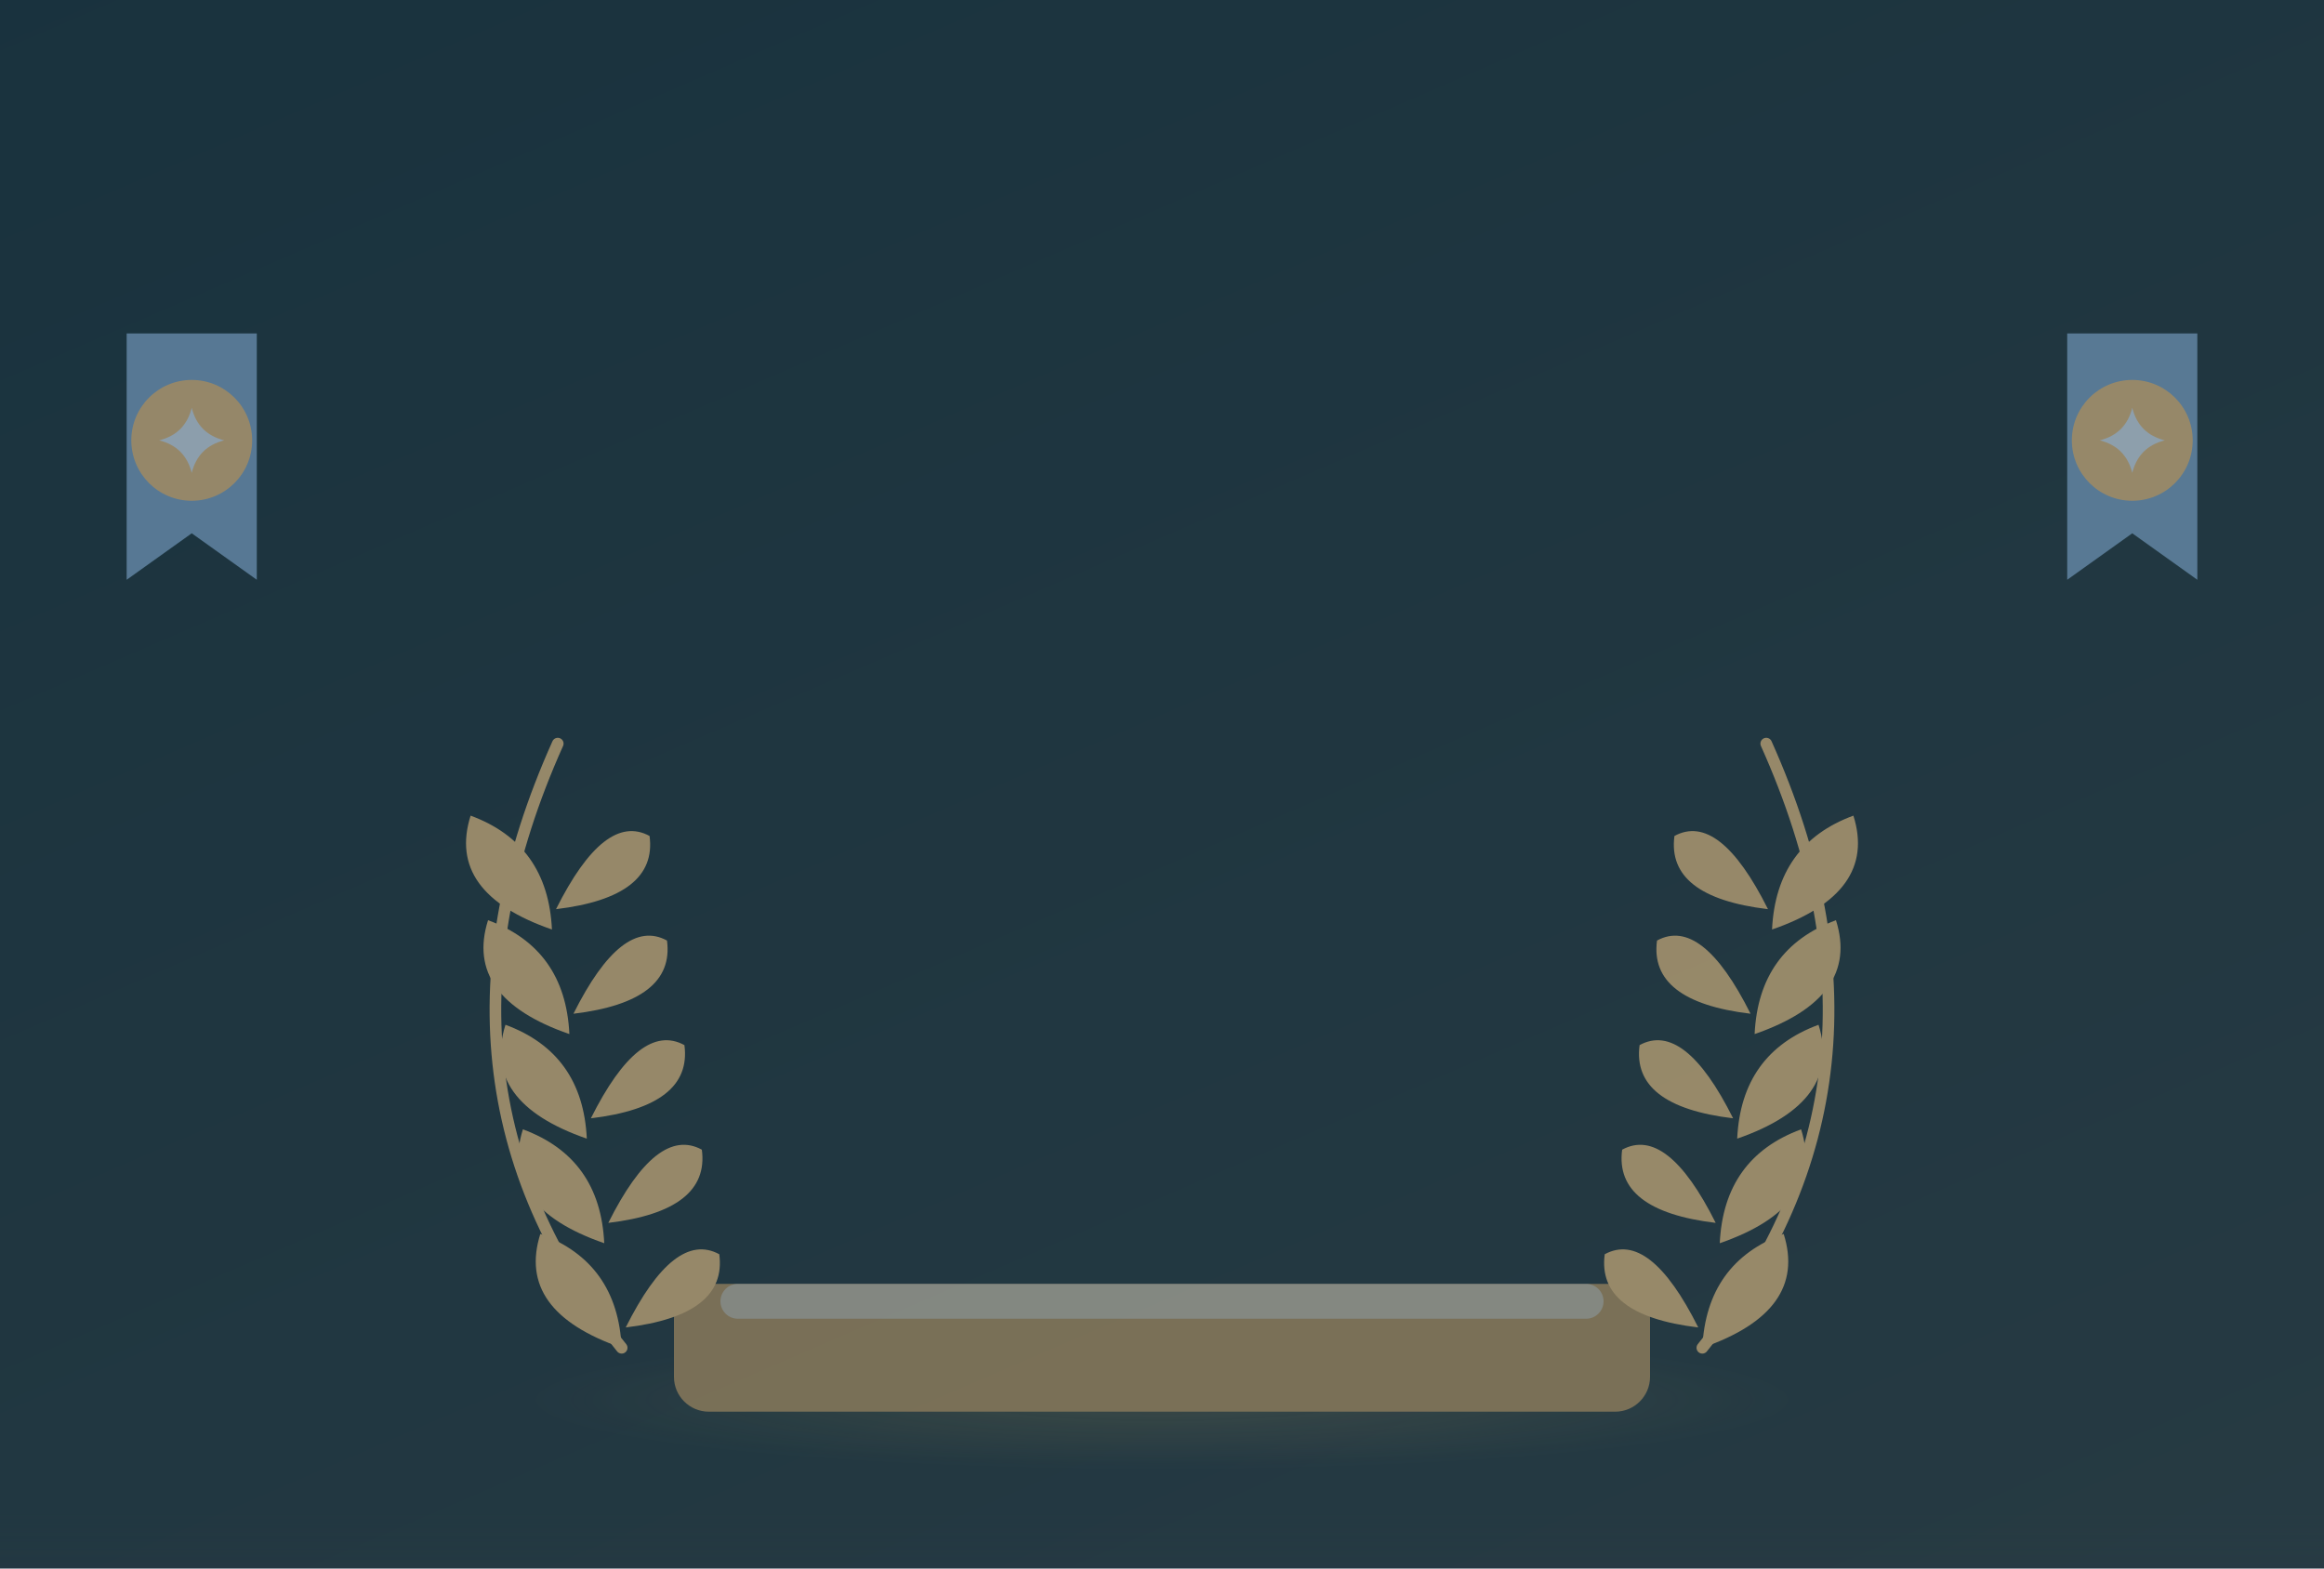
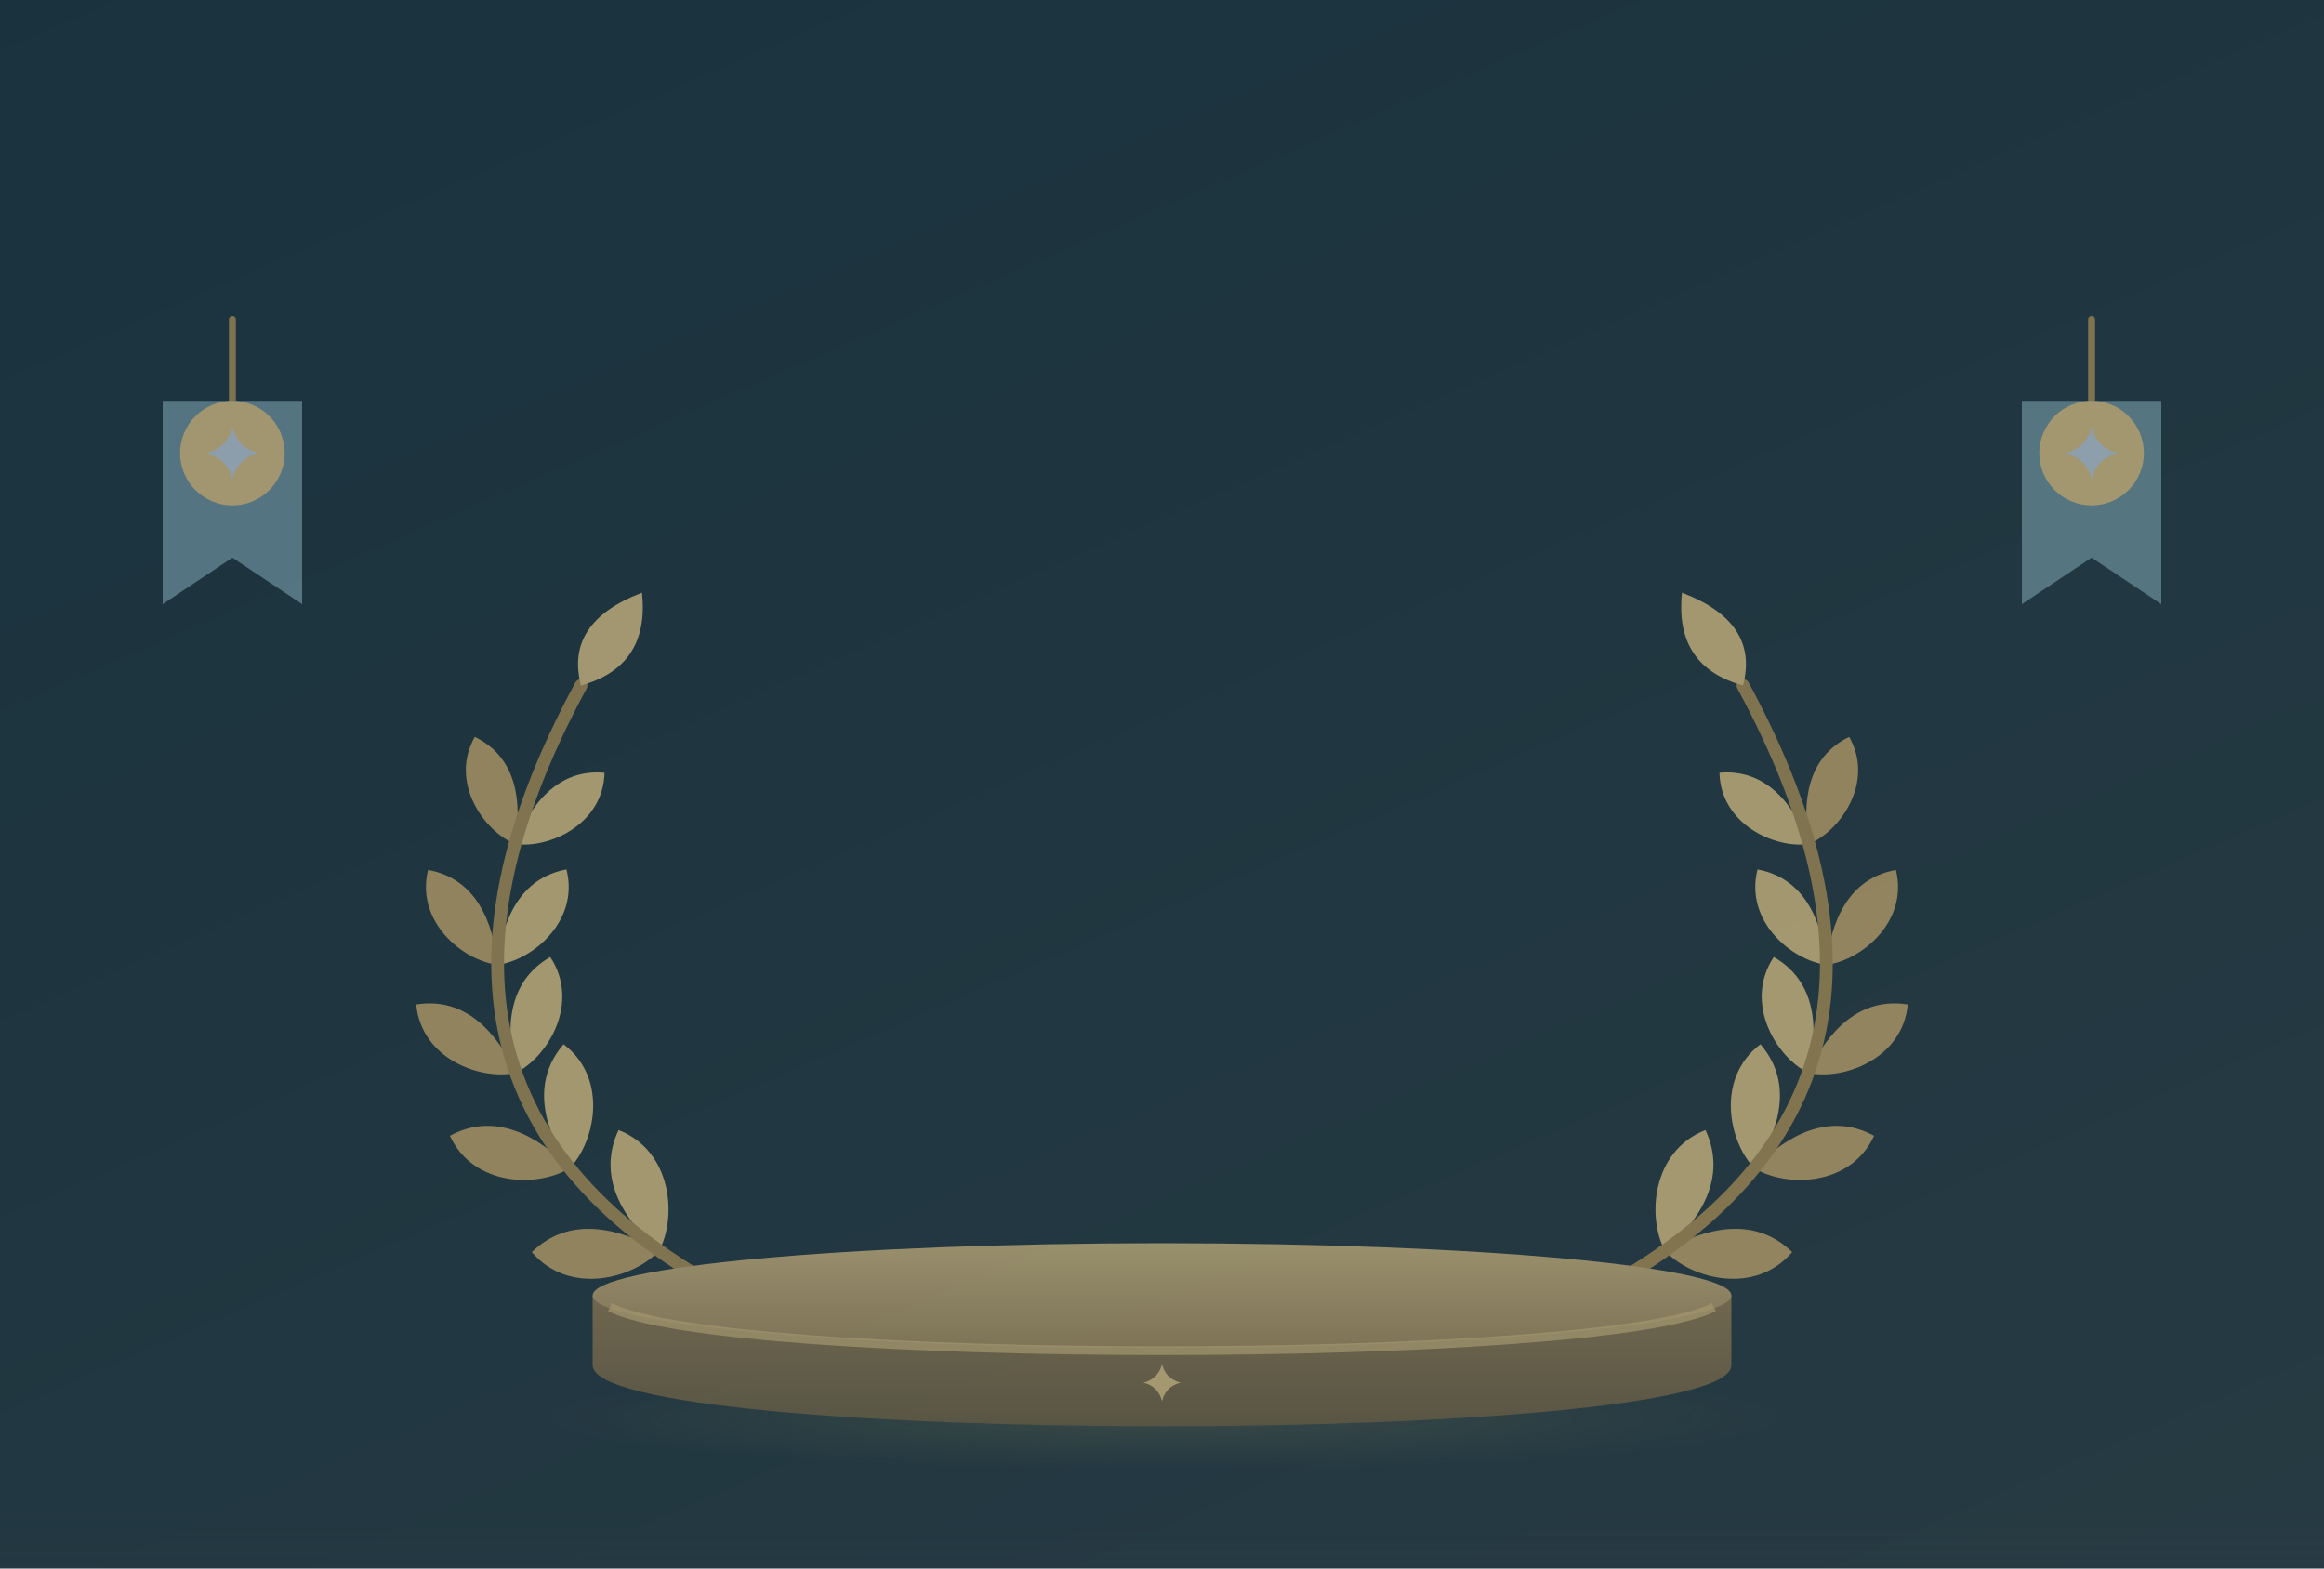
<svg xmlns="http://www.w3.org/2000/svg" viewBox="0 70 400 270" preserveAspectRatio="xMidYMid slice" aria-hidden="true" color="">
  <defs>
    <linearGradient id="world-_r_v_-champion-n-base" x2=".2" y2="1">
      <stop stop-color="#17313d" />
      <stop offset="1" stop-color="#324147" />
    </linearGradient>
    <radialGradient id="world-_r_v_-champion-n-glow">
      <stop stop-color="#e4bf85" stop-opacity="0.24" />
      <stop offset="1" stop-color="#e4bf85" stop-opacity="0" />
    </radialGradient>
    <radialGradient id="world-_r_v_-champion-n-shadow">
      <stop stop-color="#c0aa65" stop-opacity=".2" />
      <stop offset="1" stop-color="#c0aa65" stop-opacity="0" />
    </radialGradient>
    <linearGradient id="world-_r_v_-champion-n-quiet" x2="0" y2="1">
      <stop stop-color="#324147" stop-opacity="0" />
      <stop offset=".18" stop-color="#324147" stop-opacity=".7" />
      <stop offset=".7" stop-color="#324147" stop-opacity=".82" />
      <stop offset="1" stop-color="#324147" stop-opacity="0" />
    </linearGradient>
  </defs>
  <rect width="400" height="850" fill="url(#world-_r_v_-champion-n-base)" />
  <g opacity="0.72">
-     <ellipse cx="200" cy="311" rx="110" ry="12" fill="url(#world-_r_v_-champion-n-shadow)" />
-     <rect x="116" y="291" width="168" height="22" rx="6" fill="#9b855f" />
-     <rect x="124" y="291" width="152" height="6" rx="3" fill="#b7c7d5" opacity=".5" />
-     <g transform="translate(107 302) rotate(0) scale(1 1)">
-       <path d="M0 0Q-37-46-11-104" fill="none" stroke="#c4a879" stroke-width="2" stroke-linecap="round" stroke-linejoin="round" />
-       <g transform="translate(0 0) rotate(0) scale(0.7)">
-         <path d="M0 0Q-26-9-20-28Q-1-21 0 0M1-5Q13-29 24-23Q26-8 1-5" fill="#c4a879" />
+     <defs>
+       <linearGradient id="world-_r_v_-champion-n-podium-top" x2="0" y2="1">
+         <stop stop-color="#c7b17d" />
+         <stop offset="1" stop-color="#a18a5f" />
+       </linearGradient>
+       <linearGradient id="world-_r_v_-champion-n-podium-front" x2="0" y2="1">
+         <stop stop-color="#8e7954" />
+         <stop offset="1" stop-color="#6d6046" />
+       </linearGradient>
+     </defs>
+     <ellipse cx="200" cy="314" rx="108" ry="9" fill="url(#world-_r_v_-champion-n-shadow)" />
+     <g data-champion-wreath="left">
+       <g transform="translate(113.4464 285.2928) rotate(-54.61037) scale(0.8056)">
+         <path d="M0 0C-8 -1 -19 -10 -16 -22C-5 -20 -1 -10 0 0Z" fill="#bca16a" />
+         <path d="M0 0C8 -1 19 -10 16 -22C5 -20 1 -10 0 0Z" fill="#d6bc82" />
      </g>
-       <g transform="translate(-3 -18) rotate(0) scale(0.7)">
-         <path d="M0 0Q-26-9-20-28Q-1-21 0 0M1-5Q13-29 24-23Q26-8 1-5" fill="#c4a879" />
+       <g transform="translate(98.0546 271.0842) rotate(-38.84866) scale(0.7852)">
+         <path d="M0 0C-8 -1 -19 -10 -16 -22C-5 -20 -1 -10 0 0Z" fill="#bca16a" />
+         <path d="M0 0C8 -1 19 -10 16 -22C5 -20 1 -10 0 0Z" fill="#d6bc82" />
      </g>
-       <g transform="translate(-6 -36) rotate(0) scale(0.7)">
-         <path d="M0 0Q-26-9-20-28Q-1-21 0 0M1-5Q13-29 24-23Q26-8 1-5" fill="#c4a879" />
+       <g transform="translate(88.7896 254.6792) rotate(-19.50987) scale(0.7648)">
+         <path d="M0 0C-8 -1 -19 -10 -16 -22C-5 -20 -1 -10 0 0Z" fill="#bca16a" />
+         <path d="M0 0C8 -1 19 -10 16 -22C5 -20 1 -10 0 0Z" fill="#d6bc82" />
      </g>
-       <g transform="translate(-9 -54) rotate(0) scale(0.7)">
-         <path d="M0 0Q-26-9-20-28Q-1-21 0 0M1-5Q13-29 24-23Q26-8 1-5" fill="#c4a879" />
+       <g transform="translate(85.6514 236.0778) rotate(-0.2175528) scale(0.7444)">
+         <path d="M0 0C-8 -1 -19 -10 -16 -22C-5 -20 -1 -10 0 0Z" fill="#bca16a" />
+         <path d="M0 0C8 -1 19 -10 16 -22C5 -20 1 -10 0 0Z" fill="#d6bc82" />
      </g>
-       <g transform="translate(-12 -72) rotate(0) scale(0.7)">
-         <path d="M0 0Q-26-9-20-28Q-1-21 0 0M1-5Q13-29 24-23Q26-8 1-5" fill="#c4a879" />
+       <g transform="translate(88.64 215.28) rotate(15.45067) scale(0.724)">
+         <path d="M0 0C-8 -1 -19 -10 -16 -22C-5 -20 -1 -10 0 0Z" fill="#bca16a" />
+         <path d="M0 0C8 -1 19 -10 16 -22C5 -20 1 -10 0 0Z" fill="#d6bc82" />
+       </g>
+       <path d="M128 294Q61 260 100 188" fill="none" stroke="#a58a55" stroke-width="2.2" stroke-linecap="round" stroke-linejoin="round" />
+       <g transform="translate(100 188) rotate(22) scale(0.75)">
+         <path d="M0 0Q-9-12 5-25Q13-10 0 0Z" fill="#d6bc82" />
      </g>
    </g>
-     <g transform="translate(293 302) rotate(0) scale(-1 1)">
-       <path d="M0 0Q-37-46-11-104" fill="none" stroke="#c4a879" stroke-width="2" stroke-linecap="round" stroke-linejoin="round" />
-       <g transform="translate(0 0) rotate(0) scale(0.7)">
-         <path d="M0 0Q-26-9-20-28Q-1-21 0 0M1-5Q13-29 24-23Q26-8 1-5" fill="#c4a879" />
+     <g data-champion-wreath="right" transform="translate(400 0) scale(-1 1)">
+       <g transform="translate(113.4464 285.2928) rotate(-54.61037) scale(0.8056)">
+         <path d="M0 0C-8 -1 -19 -10 -16 -22C-5 -20 -1 -10 0 0Z" fill="#bca16a" />
+         <path d="M0 0C8 -1 19 -10 16 -22C5 -20 1 -10 0 0Z" fill="#d6bc82" />
      </g>
-       <g transform="translate(-3 -18) rotate(0) scale(0.7)">
-         <path d="M0 0Q-26-9-20-28Q-1-21 0 0M1-5Q13-29 24-23Q26-8 1-5" fill="#c4a879" />
+       <g transform="translate(98.0546 271.0842) rotate(-38.84866) scale(0.7852)">
+         <path d="M0 0C-8 -1 -19 -10 -16 -22C-5 -20 -1 -10 0 0Z" fill="#bca16a" />
+         <path d="M0 0C8 -1 19 -10 16 -22C5 -20 1 -10 0 0Z" fill="#d6bc82" />
      </g>
-       <g transform="translate(-6 -36) rotate(0) scale(0.7)">
-         <path d="M0 0Q-26-9-20-28Q-1-21 0 0M1-5Q13-29 24-23Q26-8 1-5" fill="#c4a879" />
+       <g transform="translate(88.7896 254.6792) rotate(-19.50987) scale(0.7648)">
+         <path d="M0 0C-8 -1 -19 -10 -16 -22C-5 -20 -1 -10 0 0Z" fill="#bca16a" />
+         <path d="M0 0C8 -1 19 -10 16 -22C5 -20 1 -10 0 0Z" fill="#d6bc82" />
      </g>
-       <g transform="translate(-9 -54) rotate(0) scale(0.7)">
-         <path d="M0 0Q-26-9-20-28Q-1-21 0 0M1-5Q13-29 24-23Q26-8 1-5" fill="#c4a879" />
+       <g transform="translate(85.6514 236.0778) rotate(-0.2175528) scale(0.7444)">
+         <path d="M0 0C-8 -1 -19 -10 -16 -22C-5 -20 -1 -10 0 0Z" fill="#bca16a" />
+         <path d="M0 0C8 -1 19 -10 16 -22C5 -20 1 -10 0 0Z" fill="#d6bc82" />
      </g>
-       <g transform="translate(-12 -72) rotate(0) scale(0.7)">
-         <path d="M0 0Q-26-9-20-28Q-1-21 0 0M1-5Q13-29 24-23Q26-8 1-5" fill="#c4a879" />
+       <g transform="translate(88.64 215.28) rotate(15.45067) scale(0.724)">
+         <path d="M0 0C-8 -1 -19 -10 -16 -22C-5 -20 -1 -10 0 0Z" fill="#bca16a" />
+         <path d="M0 0C8 -1 19 -10 16 -22C5 -20 1 -10 0 0Z" fill="#d6bc82" />
+       </g>
+       <path d="M128 294Q61 260 100 188" fill="none" stroke="#a58a55" stroke-width="2.2" stroke-linecap="round" stroke-linejoin="round" />
+       <g transform="translate(100 188) rotate(22) scale(0.75)">
+         <path d="M0 0Q-9-12 5-25Q13-10 0 0Z" fill="#d6bc82" />
      </g>
    </g>
-     <g transform="translate(33 149) rotate(0) scale(0.8)">
-       <path d="M-14-27H14V26L0 16L-14 26Z" fill="#6d93b4" />
-       <circle cx="0" cy="-4" r="13" fill="#c4a879" />
-       <g transform="translate(0 -4) rotate(0) scale(0.7)">
+     <g transform="translate(40 145) rotate(0) scale(1)">
+       <path d="M0-20V-5" fill="none" stroke="#a58a55" stroke-width="1.2" stroke-linecap="round" stroke-linejoin="round" />
+       <path d="M-12-6H12V29L0 21L-12 29Z" fill="#698e9a" />
+       <circle cx="0" cy="3" r="9" fill="#d6bc82" />
+       <g transform="translate(0 3) rotate(0) scale(0.45)">
        <path d="M0-10Q2-2 10 0Q2 2 0 10Q-2 2-10 0Q-2-2 0-10Z" fill="#b7c7d5" />
      </g>
    </g>
-     <g transform="translate(367 149) rotate(0) scale(0.8)">
-       <path d="M-14-27H14V26L0 16L-14 26Z" fill="#6d93b4" />
-       <circle cx="0" cy="-4" r="13" fill="#c4a879" />
-       <g transform="translate(0 -4) rotate(0) scale(0.7)">
+     <g transform="translate(360 145) rotate(0) scale(1)">
+       <path d="M0-20V-5" fill="none" stroke="#a58a55" stroke-width="1.2" stroke-linecap="round" stroke-linejoin="round" />
+       <path d="M-12-6H12V29L0 21L-12 29Z" fill="#698e9a" />
+       <circle cx="0" cy="3" r="9" fill="#d6bc82" />
+       <g transform="translate(0 3) rotate(0) scale(0.45)">
        <path d="M0-10Q2-2 10 0Q2 2 0 10Q-2 2-10 0Q-2-2 0-10Z" fill="#b7c7d5" />
      </g>
+     </g>
+     <path d="M102 293V305C102 319 298 319 298 305V293Z" fill="url(#world-_r_v_-champion-n-podium-front)" />
+     <ellipse cx="200" cy="293" rx="98" ry="9" fill="url(#world-_r_v_-champion-n-podium-top)" />
+     <path d="M105 295C124 305 276 305 295 295" fill="none" stroke="#d6bc82" stroke-width="1.5" opacity=".7" />
+     <g transform="translate(200 308) rotate(0) scale(0.32)">
+       <path d="M0-10Q2-2 10 0Q2 2 0 10Q-2 2-10 0Q-2-2 0-10Z" fill="#d6bc82" />
    </g>
  </g>
  <rect y="330" width="400" height="390" fill="url(#world-_r_v_-champion-n-quiet)" />
  <g opacity="0.55">
-     <path d="M0 749Q191 701 400 746V850H0Z" fill="#3b5152" />
-     <g transform="translate(54 801) rotate(0) scale(1)">
-       <path d="M-24-48H24L17-15Q0 2-17-15Z" fill="#c4a879" />
-       <path d="M-24-40Q-50-47-39-20Q-31-5-15-12M24-40Q50-47 39-20Q31-5 15-12" fill="none" stroke="#c4a879" stroke-width="5" stroke-linecap="round" stroke-linejoin="round" />
-       <rect x="-3" y="-9" width="6" height="29" rx="2" fill="#c4a879" />
-       <rect x="-21" y="18" width="42" height="8" rx="3" fill="#c4a879" />
-       <g transform="translate(0 -30) rotate(0) scale(0.8)">
+     <path d="M0 749Q200 711 400 749V850H0Z" fill="#354c4e" />
+     <g transform="translate(55 807) rotate(0) scale(1)">
+       <ellipse cx="0" cy="20" rx="29" ry="5" fill="url(#world-_r_v_-champion-n-shadow)" />
+       <path d="M-18-36H-29Q-36-15-16-13M18-36H29Q36-15 16-13" fill="none" stroke="#bca16a" stroke-width="4" stroke-linecap="round" stroke-linejoin="round" />
+       <path d="M-20-42H20L16-18Q14-5 0-4Q-14-5-16-18Z" fill="#d6bc82" />
+       <rect x="-3" y="-5" width="6" height="21" rx="2" fill="#bca16a" />
+       <rect x="-19" y="15" width="38" height="7" rx="3" fill="#bca16a" />
+       <g transform="translate(0 -26) rotate(0) scale(0.62)">
        <path d="M0-10Q2-2 10 0Q2 2 0 10Q-2 2-10 0Q-2-2 0-10Z" fill="#b7c7d5" />
      </g>
    </g>
  </g>
</svg>
